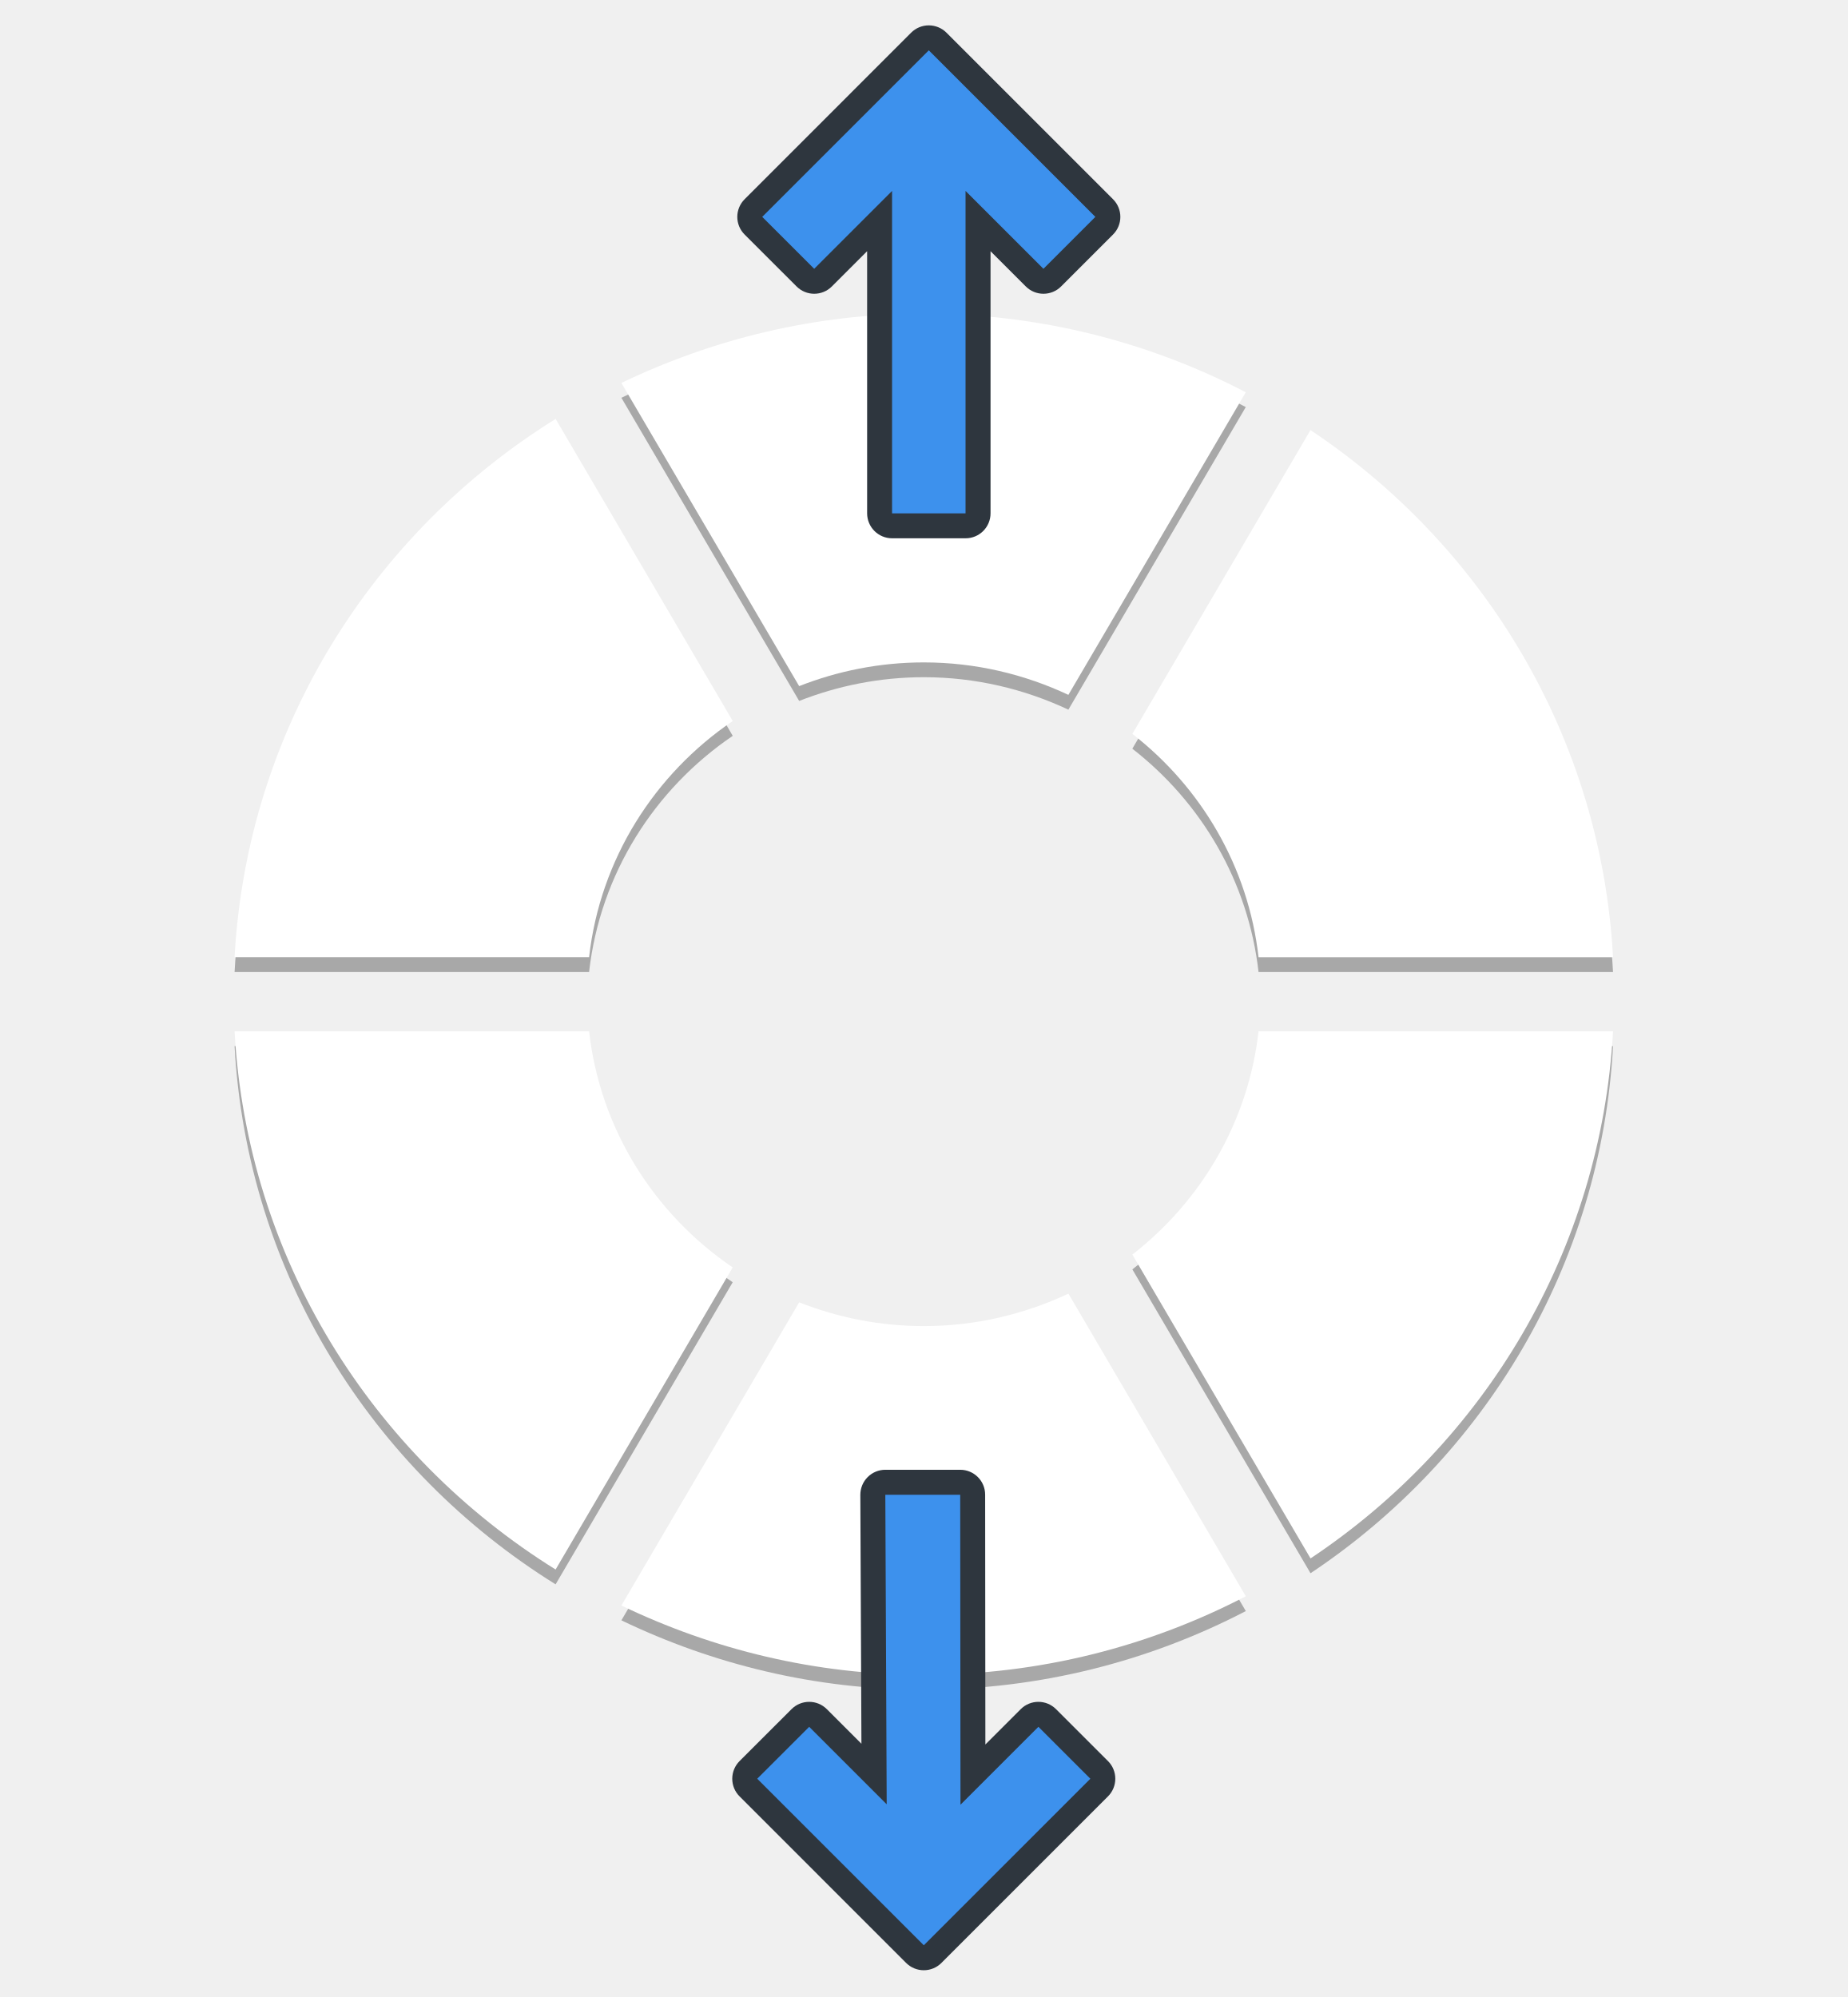
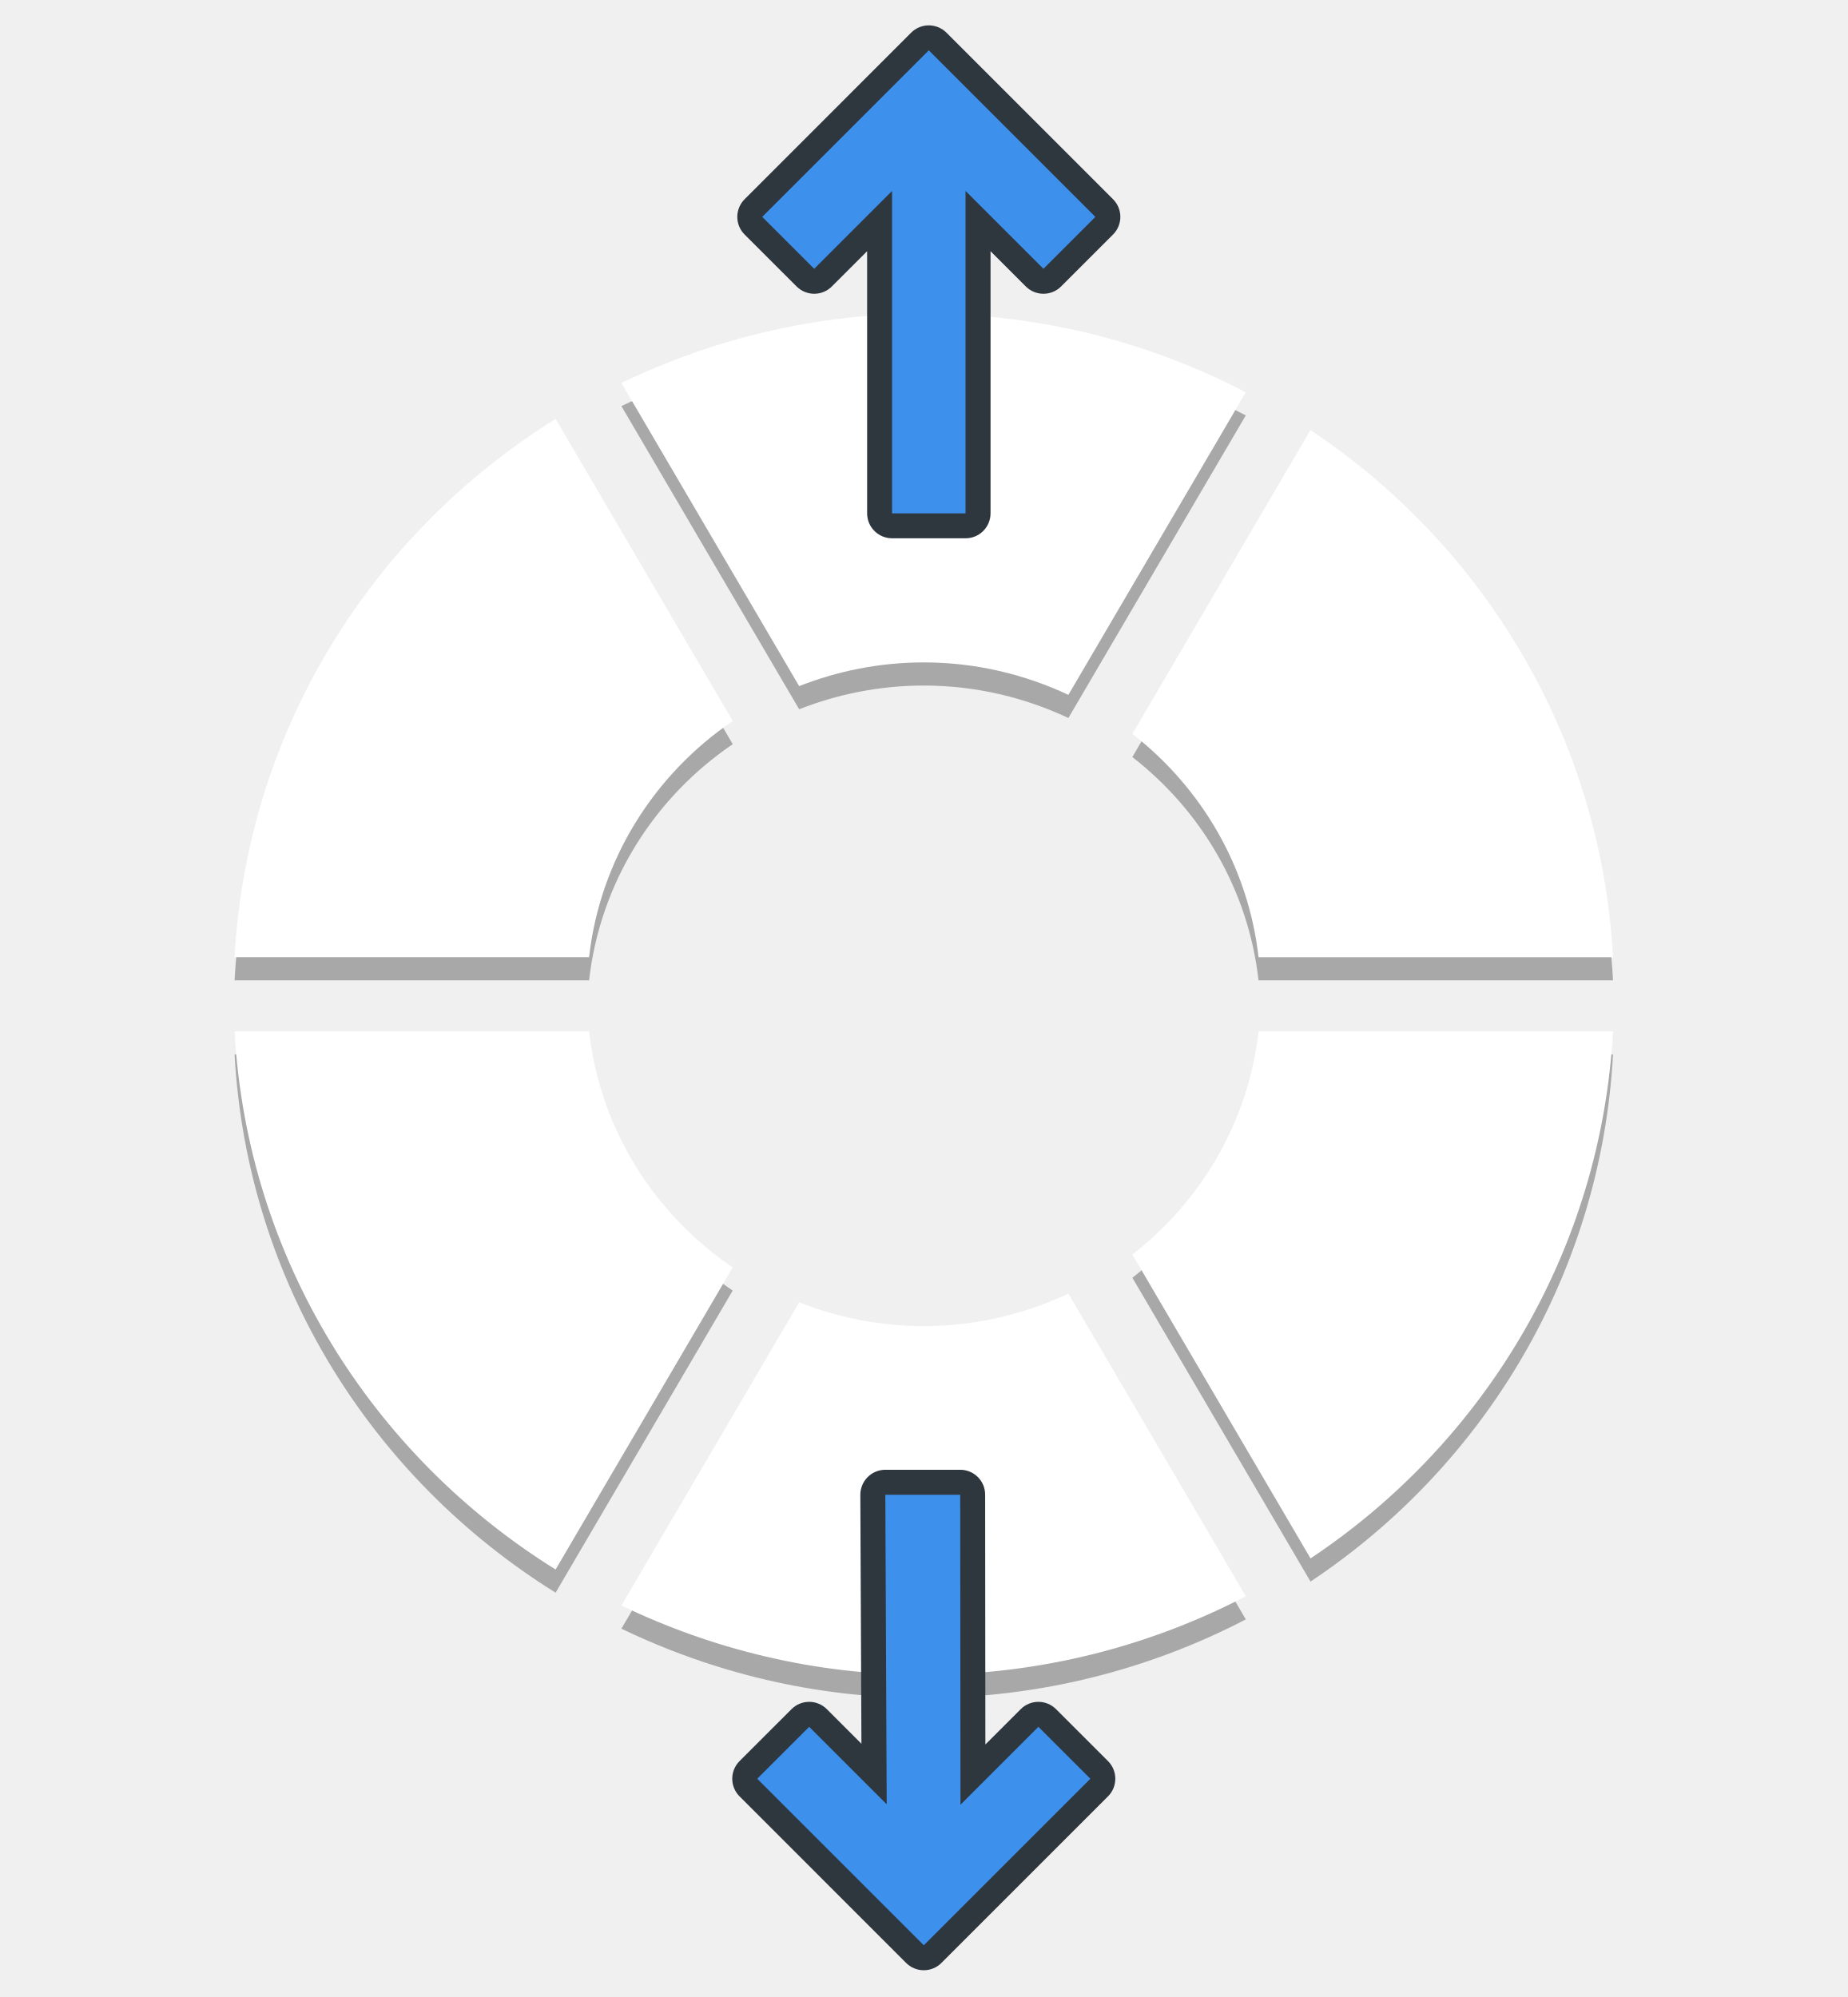
<svg xmlns="http://www.w3.org/2000/svg" version="1.1" id="Layer_1" x="0px" y="0px" width="74px" height="80px" viewBox="0 0 74 80" enable-background="new 0 0 74 80" xml:space="preserve">
  <g opacity="0.3">
    <g>
-       <path d="M37,27.129c2.076,0,4.034,0.476,5.791,1.3l7.105-12.122C46.044,14.304,41.66,13.158,37,13.158    c-4.35,0-8.449,1.017-12.112,2.777l7.12,12.145C33.553,27.473,35.234,27.129,37,27.129z M29.348,29.478l-7.094-12.102    c-7.363,4.58-12.361,12.472-12.859,21.563h14.199C24.036,35.016,26.21,31.61,29.348,29.478z M50.407,38.939h14.198    c-0.481-8.789-5.152-16.478-12.118-21.117l-7.135,12.171C48.11,32.139,49.998,35.314,50.407,38.939z M23.594,41.908H9.395    c0.498,9.09,5.495,16.98,12.858,21.561l7.093-12.102C26.21,49.234,24.036,45.83,23.594,41.908z M37,53.717    c-1.766,0-3.447-0.344-4.992-0.951l-7.12,12.145C28.55,66.672,32.65,67.688,37,67.688c4.661,0,9.045-1.145,12.897-3.148    l-7.105-12.123C41.036,53.242,39.076,53.717,37,53.717z M45.354,50.852l7.135,12.172c6.965-4.639,11.635-12.328,12.116-21.115    H50.407C49.998,45.529,48.111,48.705,45.354,50.852z" />
+       <path d="M37,27.463c2.076,0,4.034,0.476,5.791,1.3l7.105-12.122C46.044,14.638,41.66,13.491,37,13.491    c-4.35,0-8.449,1.017-12.112,2.777l7.12,12.145C33.553,27.807,35.234,27.463,37,27.463z M29.348,29.812L22.254,17.71    C14.891,22.29,9.893,30.182,9.395,39.273h14.199C24.036,35.349,26.21,31.943,29.348,29.812z M50.407,39.273h14.198    c-0.481-8.789-5.152-16.478-12.118-21.117l-7.135,12.171C48.11,32.472,49.998,35.648,50.407,39.273z M23.594,42.242H9.395    c0.498,9.09,5.495,16.98,12.858,21.561l7.093-12.102C26.21,49.568,24.036,46.164,23.594,42.242z M37,54.051    c-1.766,0-3.447-0.344-4.992-0.951l-7.12,12.145C28.55,67.006,32.65,68.021,37,68.021c4.661,0,9.045-1.145,12.897-3.148    L42.792,52.75C41.036,53.576,39.076,54.051,37,54.051z M45.354,51.186l7.135,12.172c6.965-4.639,11.635-12.328,12.116-21.115    H50.407C49.998,45.863,48.111,49.039,45.354,51.186z" />
    </g>
  </g>
  <g>
    <g>
      <path fill="#FFFFFF" d="M37,26.536c2.076,0,4.034,0.476,5.791,1.3l7.105-12.122C46.044,13.71,41.66,12.564,37,12.564    c-4.35,0-8.449,1.017-12.112,2.777l7.12,12.145C33.553,26.879,35.234,26.536,37,26.536z M29.348,28.884l-7.094-12.102    c-7.363,4.58-12.361,12.472-12.859,21.563h14.199C24.036,34.422,26.21,31.016,29.348,28.884z M50.407,38.346h14.198    c-0.481-8.789-5.152-16.478-12.118-21.117L45.353,29.4C48.11,31.545,49.998,34.721,50.407,38.346z M23.594,41.314H9.395    c0.498,9.09,5.495,16.98,12.858,21.561l7.093-12.102C26.21,48.641,24.036,45.236,23.594,41.314z M37,53.123    c-1.766,0-3.447-0.344-4.992-0.951l-7.12,12.145C28.55,66.078,32.65,67.094,37,67.094c4.661,0,9.045-1.145,12.897-3.148    l-7.105-12.123C41.036,52.648,39.076,53.123,37,53.123z M45.354,50.258l7.135,12.172c6.965-4.639,11.635-12.328,12.116-21.115    H50.407C49.998,44.936,48.111,48.111,45.354,50.258z" />
    </g>
  </g>
  <g>
    <path fill="#3D91ED" d="M35.729,21.065c-0.276,0-0.5-0.224-0.5-0.5V8.856l-2.265,2.266c-0.098,0.098-0.226,0.146-0.354,0.146   s-0.256-0.049-0.354-0.146l-2.081-2.08c-0.094-0.094-0.146-0.221-0.146-0.354c0-0.132,0.053-0.26,0.146-0.354l6.67-6.672   c0.094-0.094,0.221-0.146,0.354-0.146s0.26,0.053,0.354,0.146l6.671,6.672c0.195,0.195,0.195,0.512,0,0.707l-2.08,2.08   c-0.098,0.098-0.226,0.146-0.354,0.146s-0.256-0.049-0.354-0.146l-2.266-2.266v11.709c0,0.276-0.224,0.5-0.5,0.5H35.729z" />
    <path fill="#2E363E" d="M37.2,2.016l6.671,6.672l-2.08,2.08l-3.119-3.119v12.916h-2.943V7.649l-3.119,3.119l-2.081-2.08L37.2,2.016    M37.2,1.016c-0.265,0-0.52,0.105-0.707,0.293l-6.67,6.672c-0.188,0.188-0.293,0.442-0.293,0.707s0.105,0.52,0.293,0.707   l2.081,2.08c0.195,0.195,0.451,0.293,0.707,0.293s0.512-0.098,0.707-0.293l1.412-1.412v10.501c0,0.552,0.448,1,1,1h2.943   c0.553,0,1-0.448,1-1V10.063l1.412,1.412c0.188,0.188,0.441,0.293,0.707,0.293s0.52-0.105,0.707-0.293l2.08-2.08   c0.391-0.391,0.391-1.023,0-1.414l-6.671-6.672C37.72,1.122,37.465,1.016,37.2,1.016L37.2,1.016z" />
  </g>
  <g>
    <path fill="#3D91ED" d="M37,78.428c-0.133,0-0.26-0.053-0.354-0.146l-6.671-6.672c-0.094-0.094-0.146-0.221-0.146-0.354   s0.053-0.26,0.146-0.354l2.081-2.08c0.098-0.098,0.226-0.146,0.354-0.146s0.256,0.049,0.354,0.146l2.245,2.244l-0.049-11.186   c0-0.133,0.052-0.261,0.146-0.354c0.094-0.095,0.222-0.147,0.354-0.147h3c0.276,0,0.5,0.224,0.5,0.5l0.01,11.213l2.269-2.27   c0.098-0.098,0.226-0.146,0.354-0.146s0.256,0.049,0.354,0.146l2.081,2.08c0.094,0.094,0.146,0.221,0.146,0.354   s-0.053,0.26-0.146,0.354l-6.671,6.672C37.26,78.375,37.133,78.428,37,78.428z" />
    <path fill="#2E363E" d="M38.458,59.879l0.011,12.419l3.121-3.122l2.081,2.08L37,77.928l-6.671-6.672l2.081-2.08l3.104,3.104   l-0.055-12.4H38.458 M38.458,58.879h-3c-0.266,0-0.521,0.106-0.708,0.295c-0.188,0.188-0.292,0.443-0.292,0.71l0.044,9.971   l-1.386-1.386c-0.195-0.195-0.451-0.293-0.707-0.293s-0.512,0.098-0.707,0.293l-2.081,2.08c-0.188,0.188-0.293,0.441-0.293,0.707   s0.105,0.52,0.293,0.707l6.671,6.672c0.188,0.188,0.442,0.293,0.707,0.293s0.52-0.105,0.707-0.293l6.671-6.672   c0.188-0.188,0.293-0.442,0.293-0.707c0-0.266-0.105-0.52-0.293-0.707l-2.081-2.08c-0.195-0.195-0.451-0.293-0.707-0.293   s-0.512,0.098-0.707,0.293l-1.416,1.416l-0.009-10.007C39.458,59.326,39.01,58.879,38.458,58.879L38.458,58.879z" />
  </g>
</svg>
